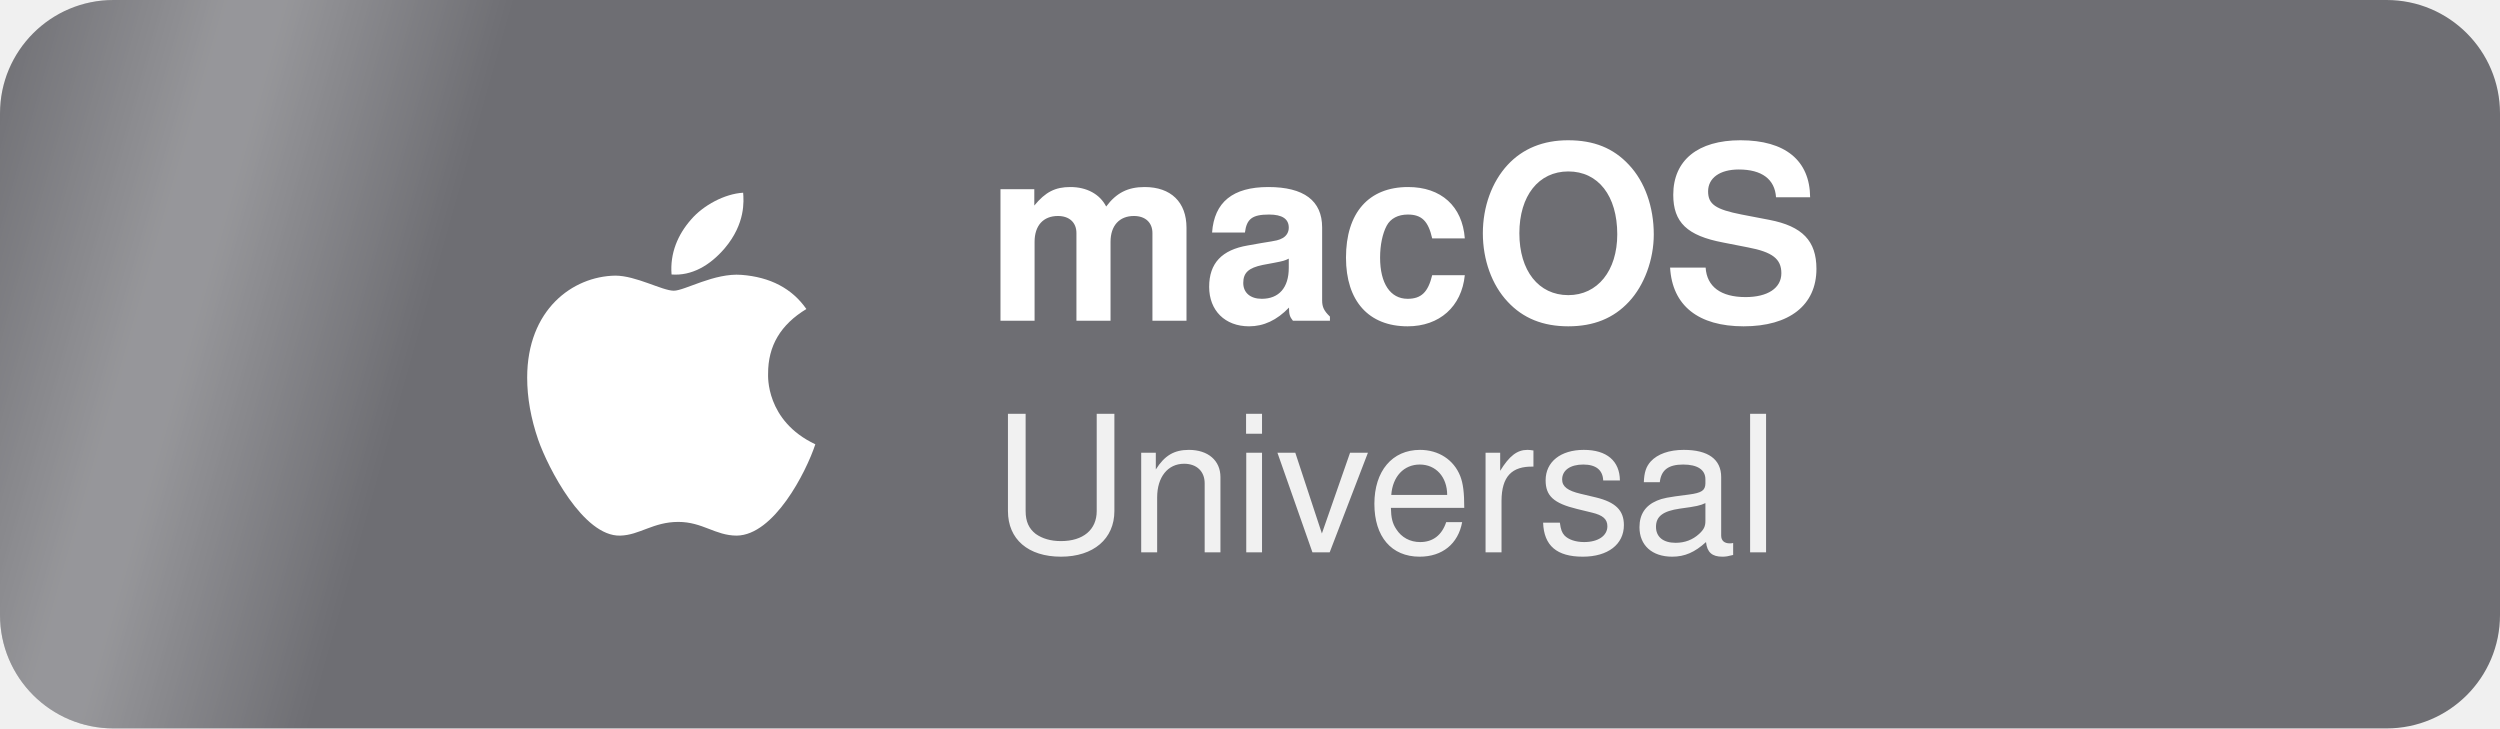
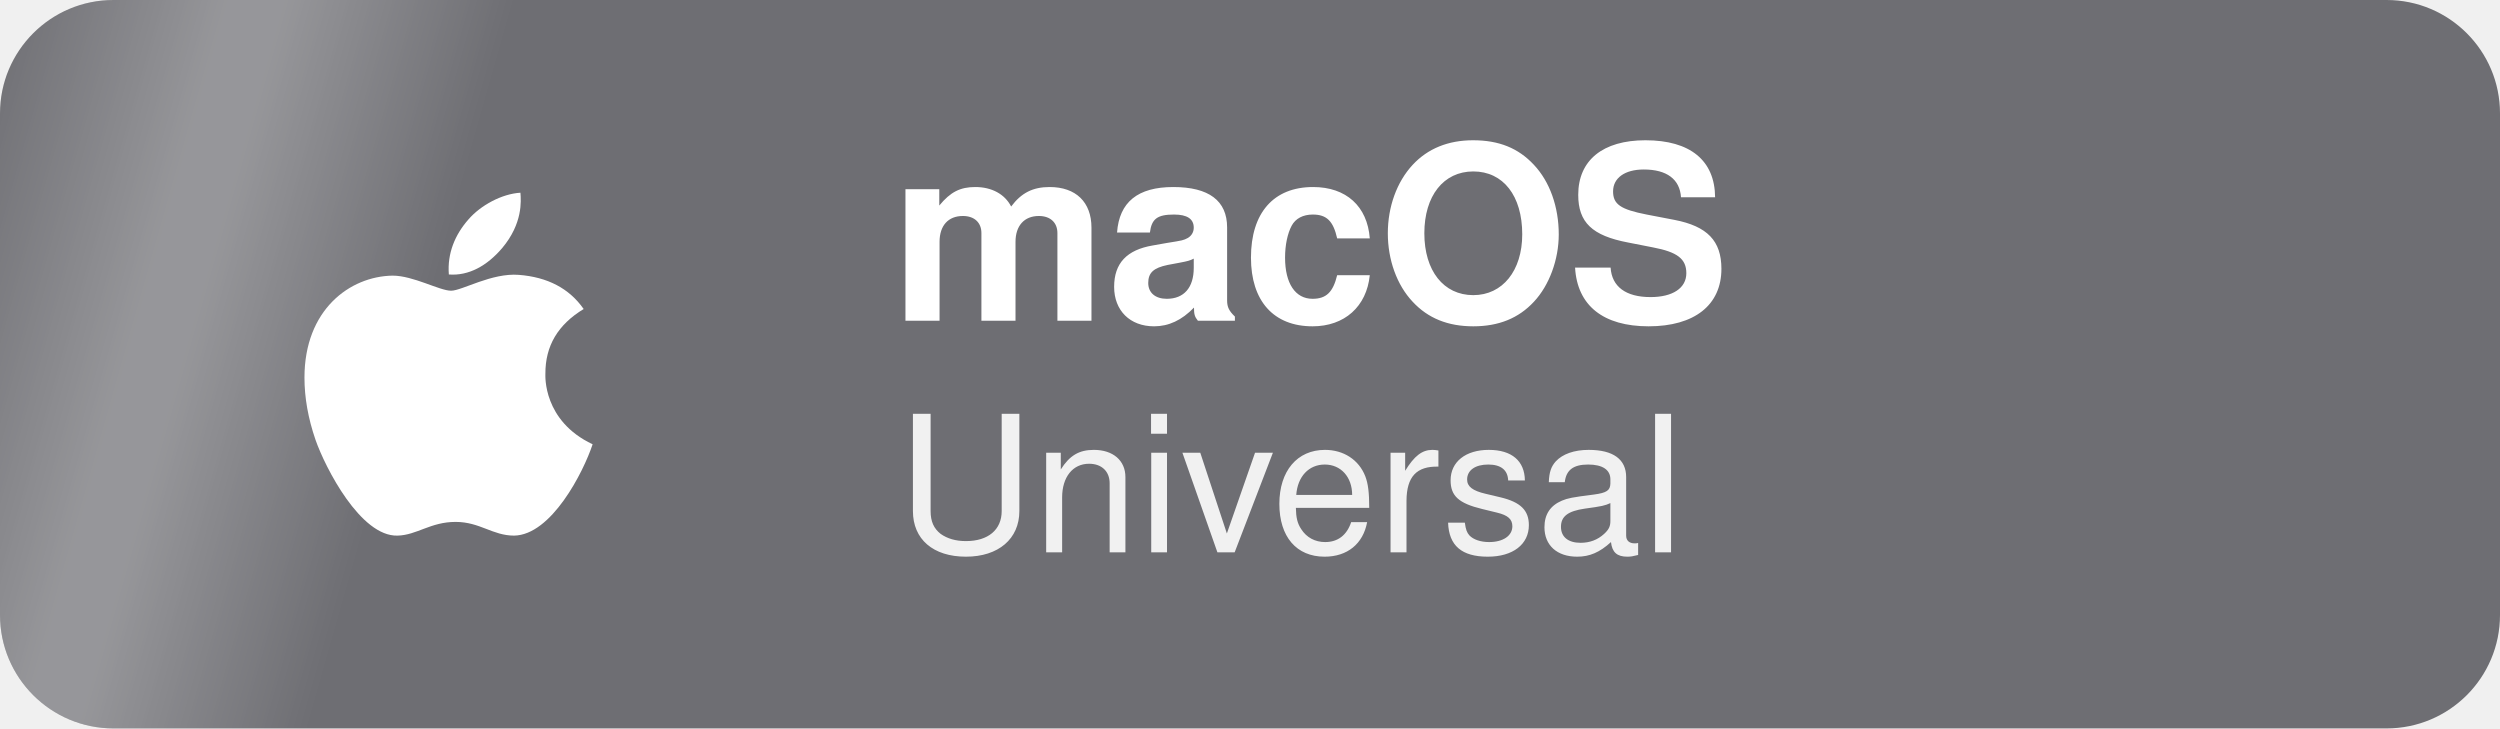
<svg xmlns="http://www.w3.org/2000/svg" viewBox="0 0 841.9 245.3" width="841.9" height="245.3" role="img" aria-label="Download for macOS">
  <defs>
    <clipPath id="edge">
      <path d="M38.2,0 H803.7 A38.2,38.2 0 0 1 841.9,38.2 V207.1 A38.2,38.2 0 0 1 803.7,245.3 H38.2 A38.2,38.2 0 0 1 0,207.1 V38.2 A38.2,38.2 0 0 1 38.2,0 Z" />
    </clipPath>
    <linearGradient id="sheen" x1="0" y1="0" x2="1" y2="0">
      <stop offset="0" stop-color="#fff" stop-opacity="0" />
      <stop offset="0.45" stop-color="#fff" stop-opacity="0.28" />
      <stop offset="0.55" stop-color="#fff" stop-opacity="0.28" />
      <stop offset="1" stop-color="#fff" stop-opacity="0" />
    </linearGradient>
  </defs>
  <style>
    @keyframes pass {
      0%       { transform: translateX(-278.4px); }
      10.50%   { transform: translateX(1120.3px); }
      100%     { transform: translateX(1120.3px); }
    }
-     .band { animation: pass 10.13s linear 1.041s infinite backwards; }
+     .band { animation: pass 10.13s linear 3.811s infinite backwards; }
    @media (prefers-reduced-motion: reduce) {
      .band { animation: none; opacity: 0; }
    }
  </style>
  <path d="M38.2,0 H803.7 A38.2,38.2 0 0 1 841.9,38.2 V207.1 A38.2,38.2 0 0 1 803.7,245.3 H38.2 A38.2,38.2 0 0 1 0,207.1 V38.2 A38.2,38.2 0 0 1 38.2,0 Z" fill="#6e6e73" />
-   <g transform="translate(176.5 56.65) scale(0.25781)" fill="#ffffff">
+   <g transform="translate(101.5 56.65) scale(0.25781)" fill="#ffffff">
    <path d="M318.7 268.7c-.2-36.7 16.4-64.4 50-84.8-18.8-26.9-47.2-41.7-84.7-44.6-35.5-2.8-74.3 20.7-88.5 20.7-15 0-49.4-19.7-76.4-19.7C63.3 141.2 4 184.8 4 273.5q0 39.3 14.4 81.2c12.8 36.7 59 126.7 107.2 125.2 25.2-.6 43-17.9 75.8-17.9 31.8 0 48.3 17.9 76.4 17.9 48.6-.7 90.4-82.5 102.6-119.3-65.2-30.7-61.7-90-61.7-91.9zm-56.6-164.2c27.3-32.4 24.8-61.9 24-72.5-24.1 1.4-52 16.4-67.9 34.9-17.5 19.8-27.8 44.3-25.6 71.9 26.1 2 49.9-11.4 69.5-34.3z" />
  </g>
-   <text x="332" y="108" font-family="-apple-system, BlinkMacSystemFont, 'Segoe UI', Helvetica, Arial, sans-serif" font-size="82" font-weight="700" fill="#ffffff">macOS</text>
-   <text x="334" y="186" font-family="-apple-system, BlinkMacSystemFont, 'Segoe UI', Helvetica, Arial, sans-serif" font-size="64" font-weight="400" fill="#ffffff" fill-opacity="0.9">Universal</text>
+   <text x="300" y="108" font-family="-apple-system, BlinkMacSystemFont, 'Segoe UI', Helvetica, Arial, sans-serif" font-size="82" font-weight="700" fill="#ffffff">macOS</text>
+   <text x="302" y="186" font-family="-apple-system, BlinkMacSystemFont, 'Segoe UI', Helvetica, Arial, sans-serif" font-size="64" font-weight="400" fill="#ffffff" fill-opacity="0.9">Universal</text>
  <g clip-path="url(#edge)">
    <g class="band">
      <rect x="0" y="-60" width="173.6" height="365.3" fill="url(#sheen)" transform="skewX(-16)" />
    </g>
  </g>
</svg>
